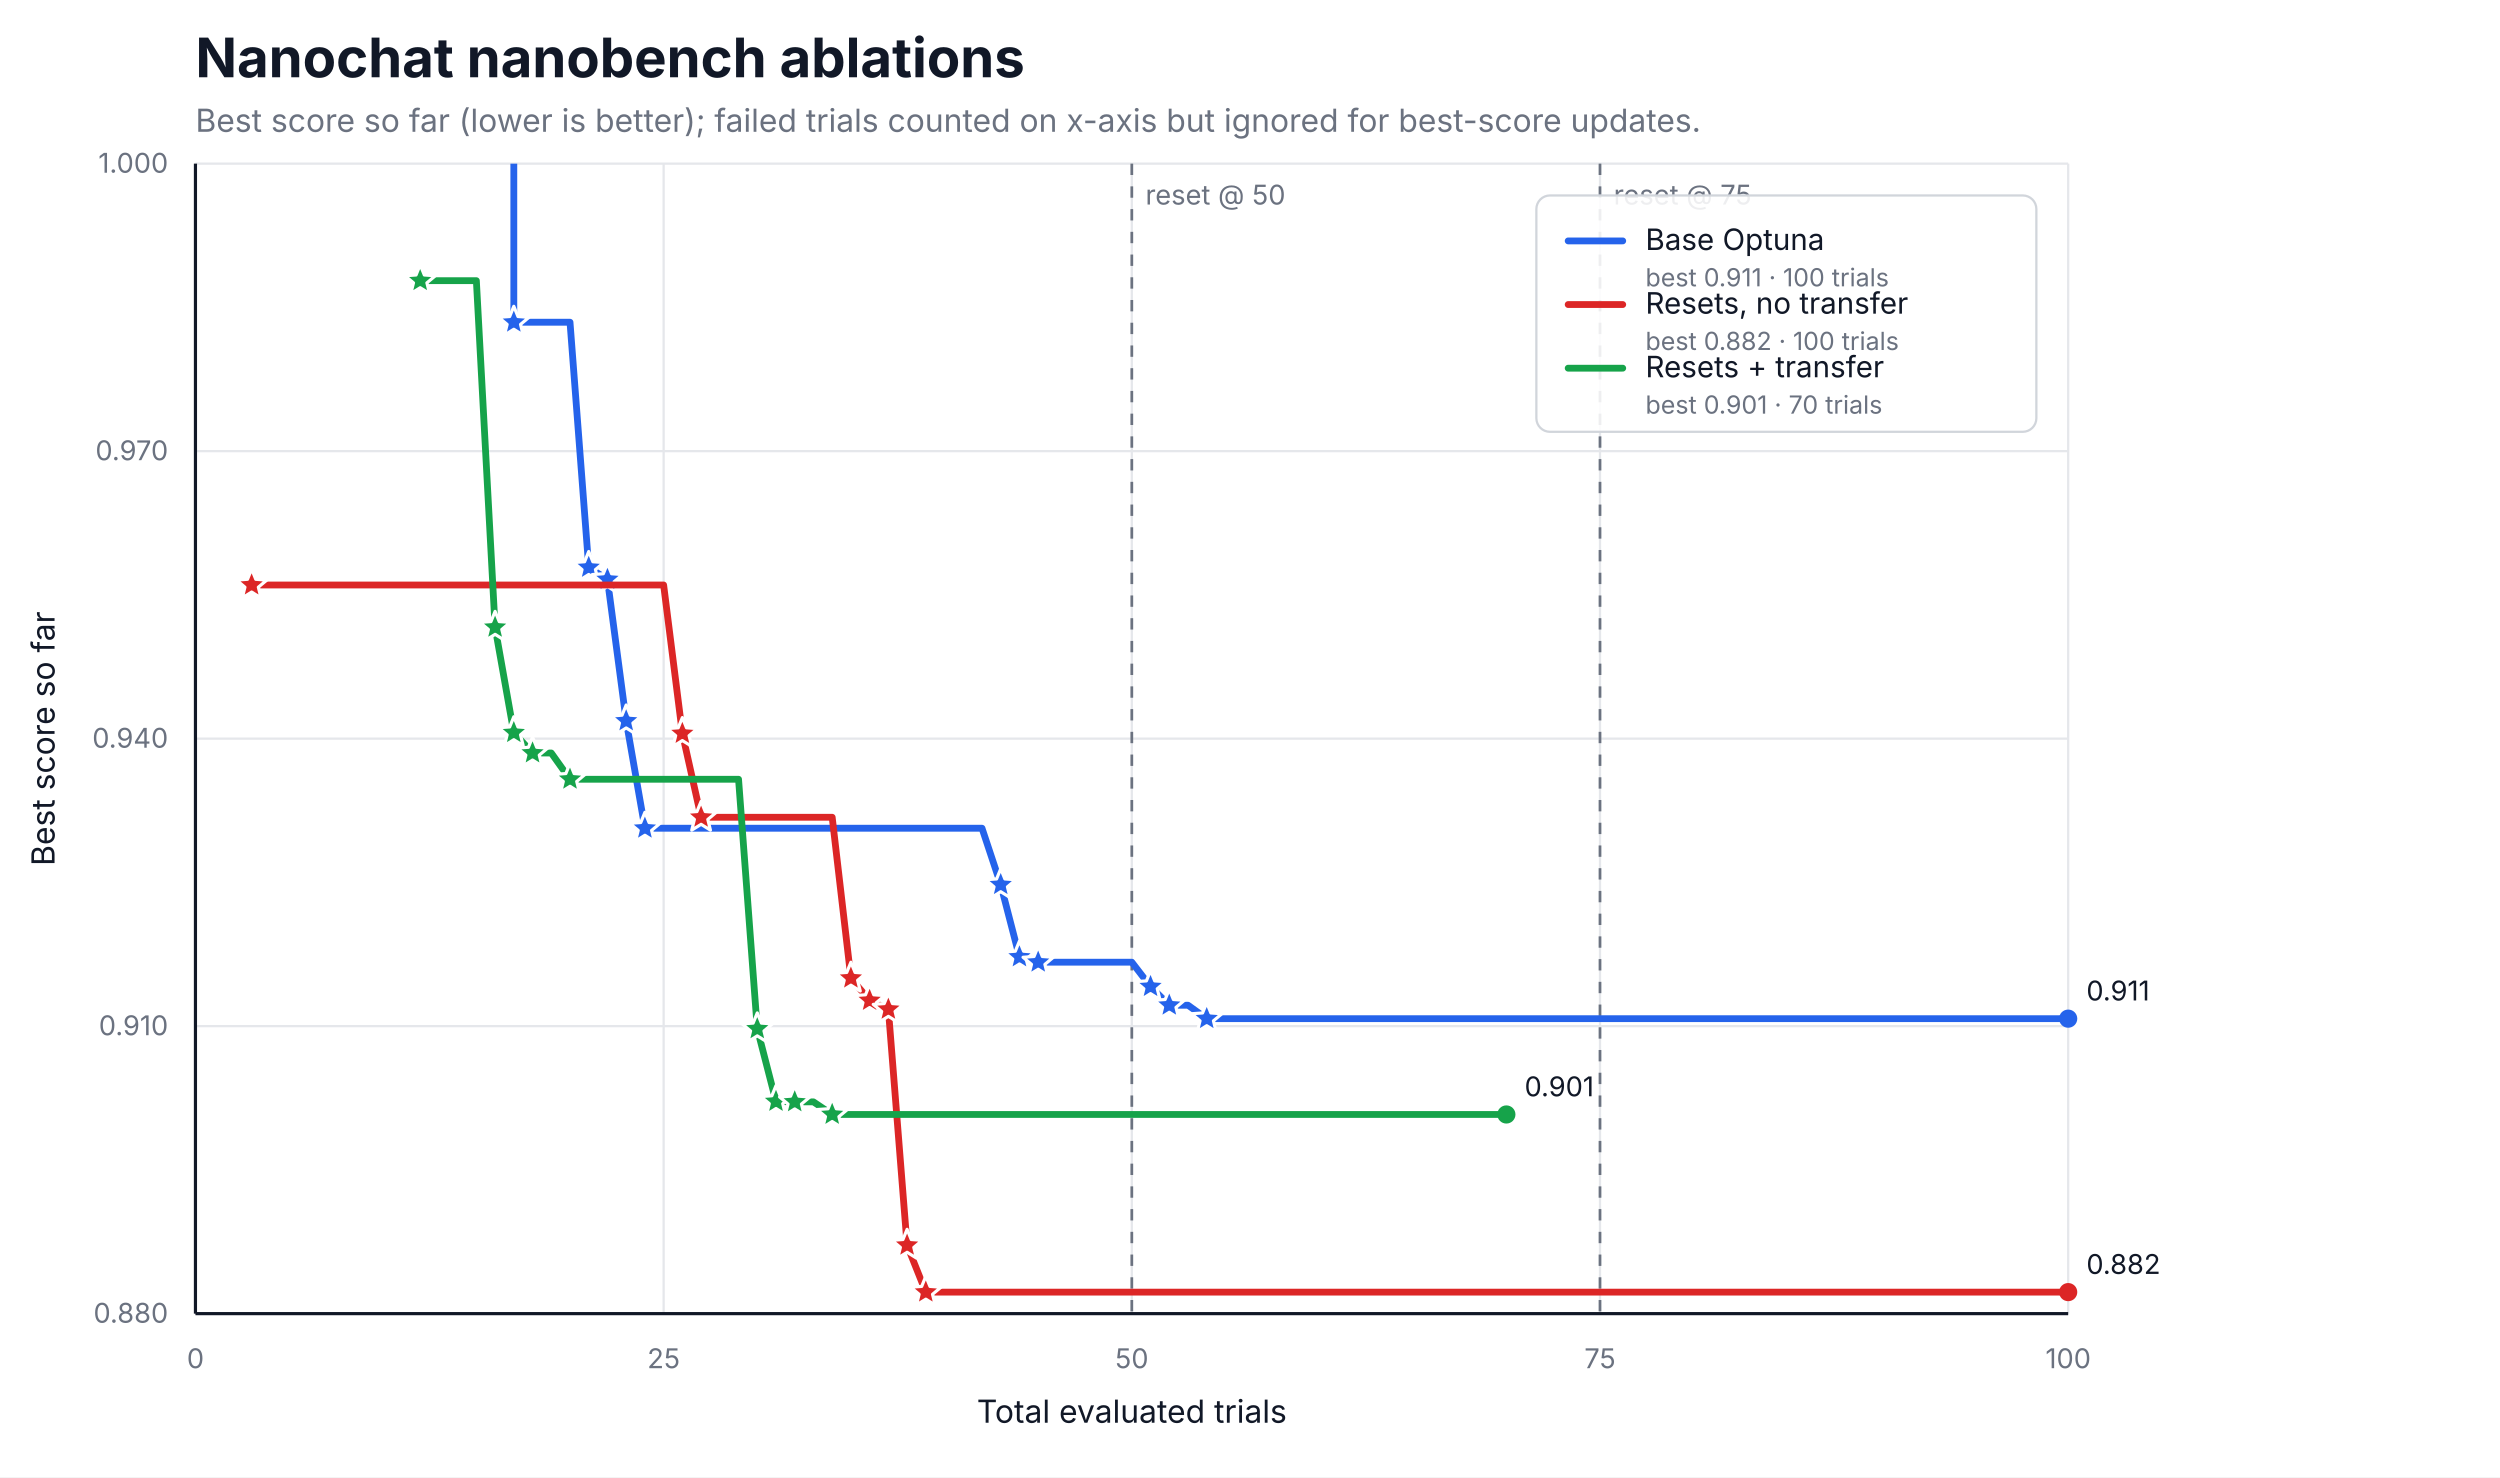
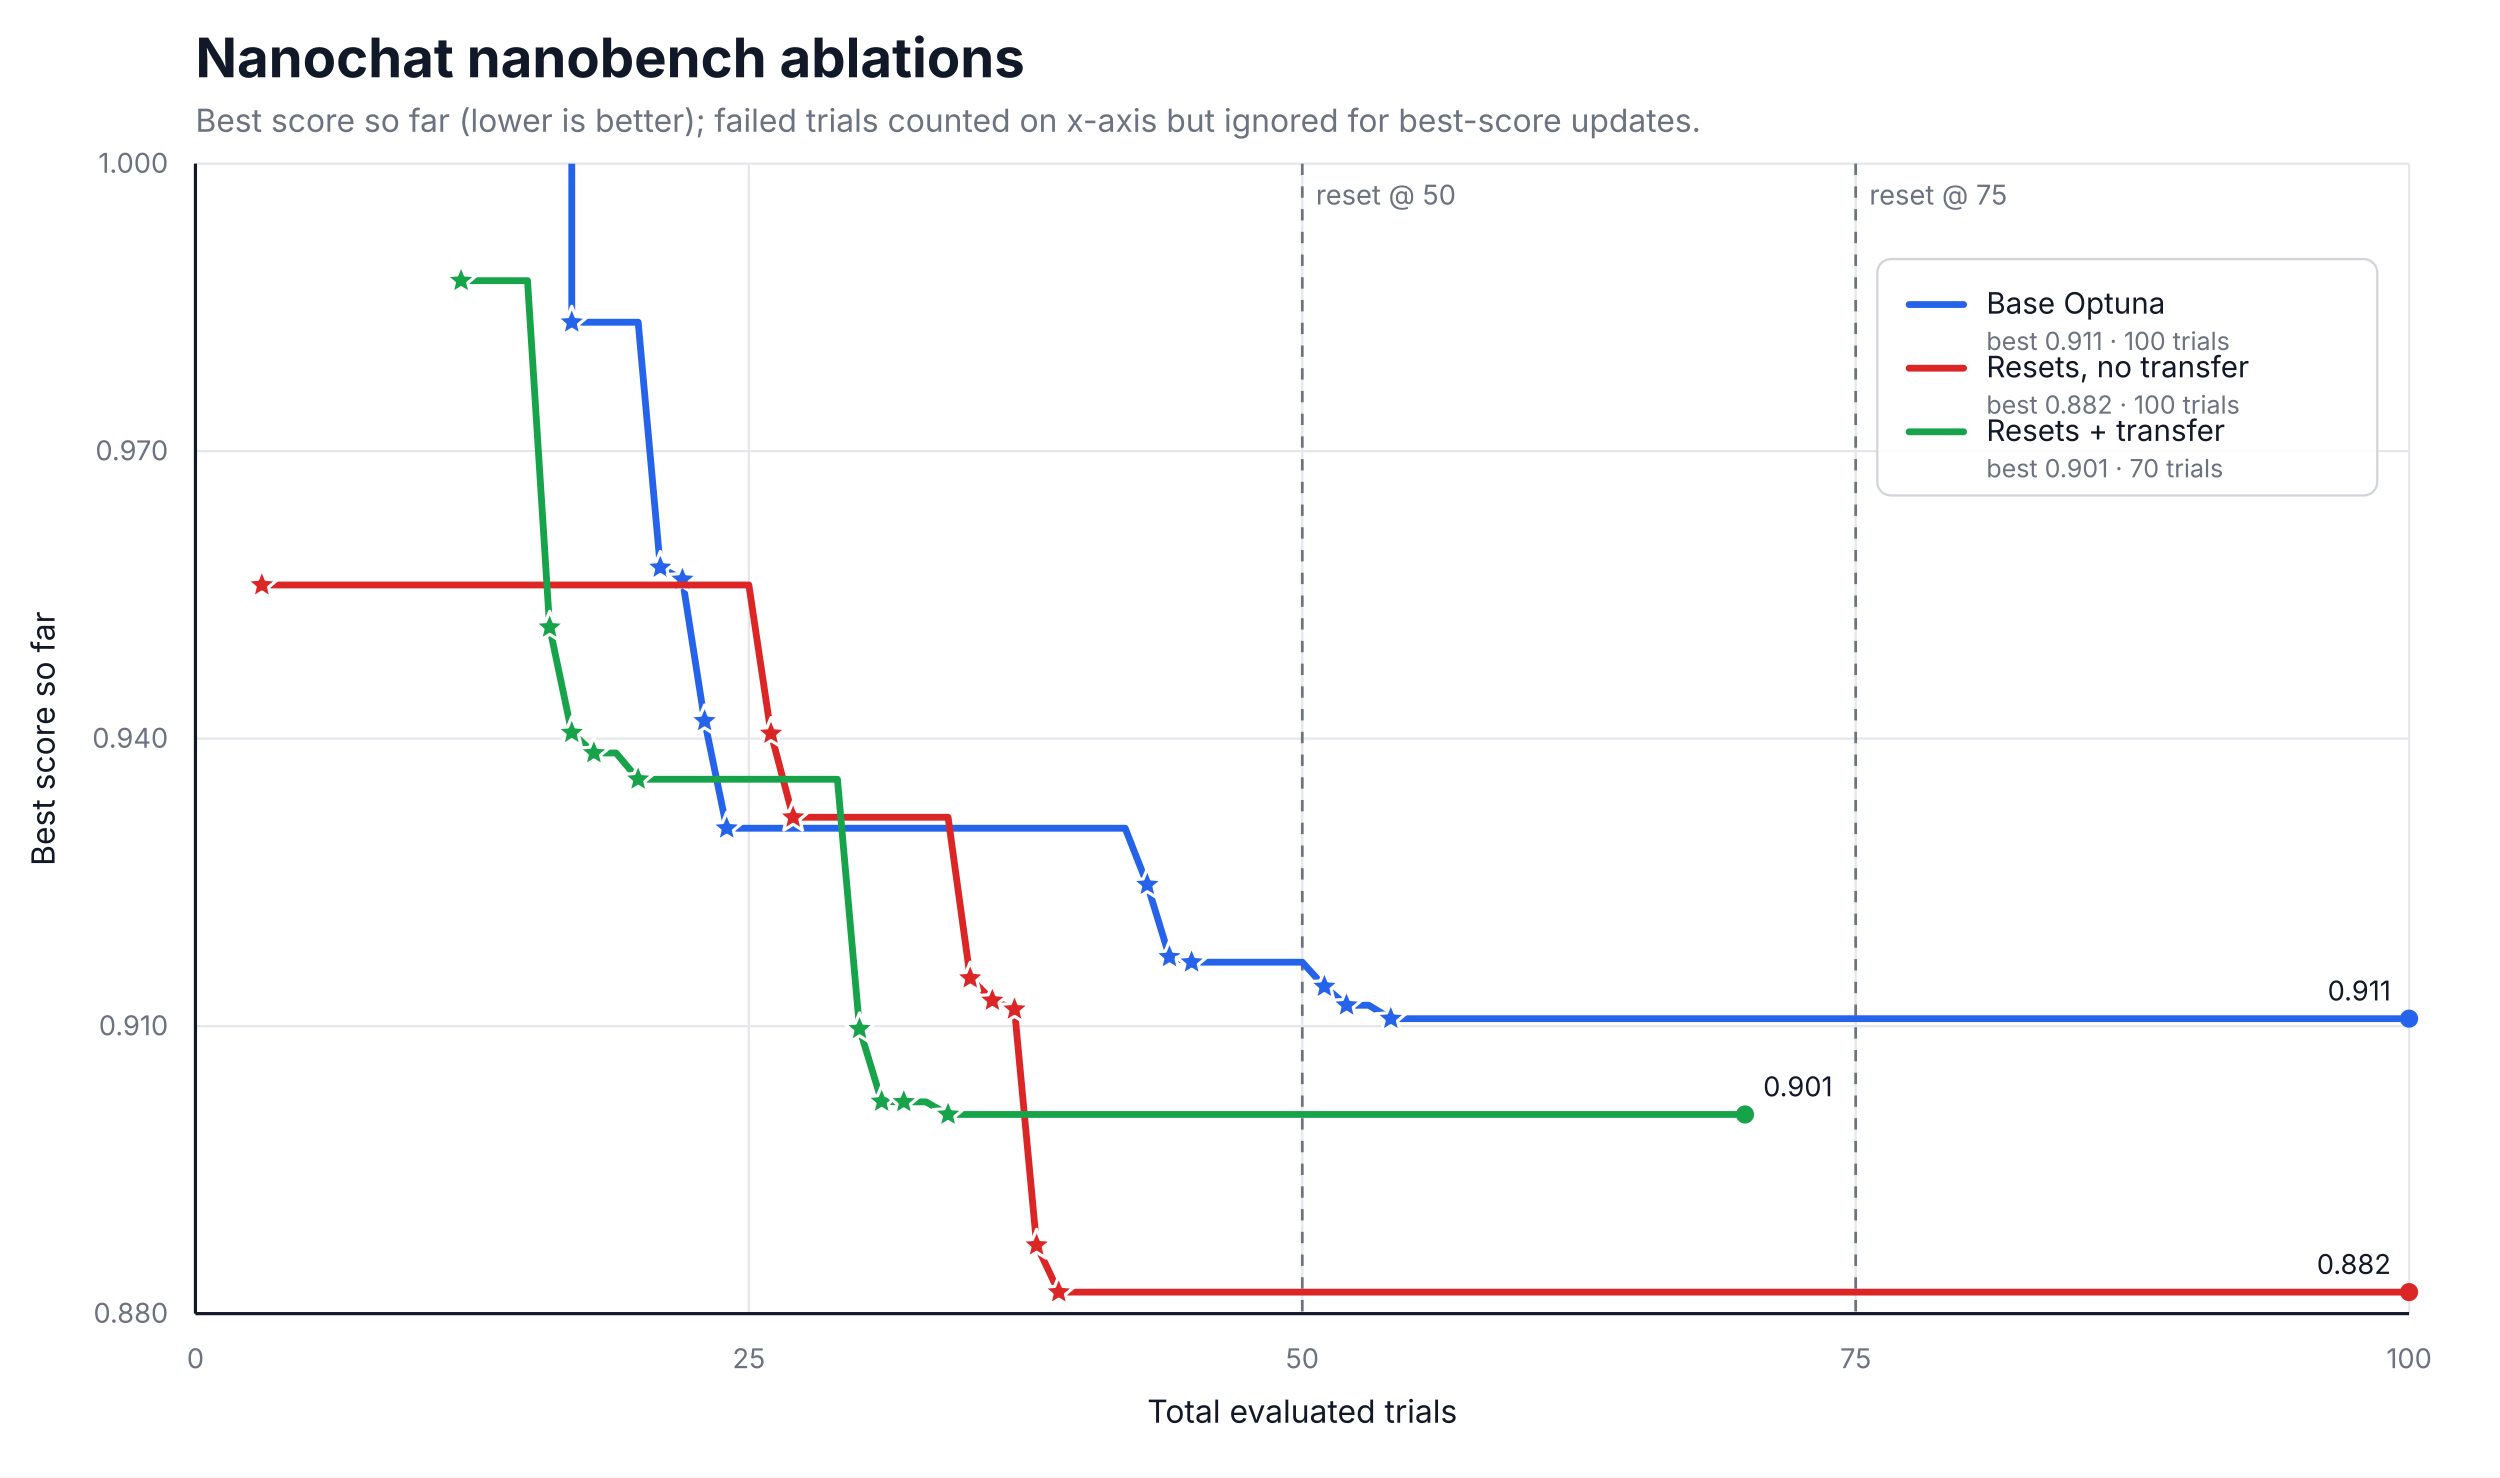
<svg xmlns="http://www.w3.org/2000/svg" width="1100" height="650" viewBox="0 0 1100 650" role="img" aria-label="Nanochat nanobench ablations">
  <style>
text{font-family:Inter,Arial,sans-serif;fill:#111827}
.muted{fill:#6b7280}
.grid{stroke:#e5e7eb;stroke-width:1}
.axis{stroke:#111827;stroke-width:1.4}
.reset{stroke:#6b7280;stroke-width:1.2;stroke-dasharray:5 5}
.line{fill:none;stroke-width:3;stroke-linecap:round;stroke-linejoin:round}
.star{stroke:#ffffff;stroke-width:1.4;stroke-linejoin:round}
.legend-bg{fill:#ffffff;fill-opacity:0.88;stroke:#d1d5db;stroke-width:1}
</style>
  <defs>
    <clipPath id="chart-clip">
-       <rect x="86" y="72" width="824" height="506" />
+       <rect x="86" y="72" width="974" height="506" />
    </clipPath>
  </defs>
  <rect width="1100" height="650" fill="#ffffff" />
  <text x="86" y="34" font-size="24" font-weight="700">Nanochat nanobench ablations</text>
  <text x="86" y="58" font-size="14" class="muted">Best score so far (lower is better); failed trials counted on x-axis but ignored for best-score updates.</text>
-   <line x1="86" y1="578" x2="910" y2="578" class="grid" />
+   <line x1="86" y1="578" x2="1060" y2="578" class="grid" />
  <text x="74" y="582" font-size="12" text-anchor="end" class="muted">0.880</text>
-   <line x1="86" y1="451.5" x2="910" y2="451.5" class="grid" />
+   <line x1="86" y1="451.5" x2="1060" y2="451.5" class="grid" />
  <text x="74" y="455.5" font-size="12" text-anchor="end" class="muted">0.910</text>
-   <line x1="86" y1="325" x2="910" y2="325" class="grid" />
+   <line x1="86" y1="325" x2="1060" y2="325" class="grid" />
  <text x="74" y="329" font-size="12" text-anchor="end" class="muted">0.940</text>
-   <line x1="86" y1="198.5" x2="910" y2="198.5" class="grid" />
+   <line x1="86" y1="198.5" x2="1060" y2="198.5" class="grid" />
  <text x="74" y="202.5" font-size="12" text-anchor="end" class="muted">0.970</text>
-   <line x1="86" y1="72" x2="910" y2="72" class="grid" />
+   <line x1="86" y1="72" x2="1060" y2="72" class="grid" />
  <text x="74" y="76" font-size="12" text-anchor="end" class="muted">1.000</text>
  <line x1="86" y1="72" x2="86" y2="578" class="grid" />
  <text x="86" y="602" font-size="12" text-anchor="middle" class="muted">0</text>
-   <line x1="292" y1="72" x2="292" y2="578" class="grid" />
-   <text x="292" y="602" font-size="12" text-anchor="middle" class="muted">25</text>
-   <line x1="498" y1="72" x2="498" y2="578" class="grid" />
-   <text x="498" y="602" font-size="12" text-anchor="middle" class="muted">50</text>
-   <line x1="704" y1="72" x2="704" y2="578" class="grid" />
-   <text x="704" y="602" font-size="12" text-anchor="middle" class="muted">75</text>
-   <line x1="910" y1="72" x2="910" y2="578" class="grid" />
-   <text x="910" y="602" font-size="12" text-anchor="middle" class="muted">100</text>
-   <line x1="498" y1="72" x2="498" y2="578" class="reset" />
-   <text x="504" y="90" font-size="12" class="muted">reset @ 50</text>
-   <line x1="704" y1="72" x2="704" y2="578" class="reset" />
-   <text x="710" y="90" font-size="12" class="muted">reset @ 75</text>
-   <line x1="86" y1="578" x2="910" y2="578" class="axis" />
+   <line x1="329.5" y1="72" x2="329.5" y2="578" class="grid" />
+   <text x="329.5" y="602" font-size="12" text-anchor="middle" class="muted">25</text>
+   <line x1="573" y1="72" x2="573" y2="578" class="grid" />
+   <text x="573" y="602" font-size="12" text-anchor="middle" class="muted">50</text>
+   <line x1="816.5" y1="72" x2="816.5" y2="578" class="grid" />
+   <text x="816.5" y="602" font-size="12" text-anchor="middle" class="muted">75</text>
+   <line x1="1060" y1="72" x2="1060" y2="578" class="grid" />
+   <text x="1060" y="602" font-size="12" text-anchor="middle" class="muted">100</text>
+   <line x1="573" y1="72" x2="573" y2="578" class="reset" />
+   <text x="579" y="90" font-size="12" class="muted">reset @ 50</text>
+   <line x1="816.5" y1="72" x2="816.5" y2="578" class="reset" />
+   <text x="822.5" y="90" font-size="12" class="muted">reset @ 75</text>
+   <line x1="86" y1="578" x2="1060" y2="578" class="axis" />
  <line x1="86" y1="72" x2="86" y2="578" class="axis" />
-   <text x="498" y="626" font-size="14" text-anchor="middle">Total evaluated trials</text>
+   <text x="573" y="626" font-size="14" text-anchor="middle">Total evaluated trials</text>
  <text transform="translate(24 325) rotate(-90)" font-size="14" text-anchor="middle">Best score so far</text>
-   <rect x="676" y="86" width="220" height="104" rx="6" class="legend-bg" />
+   <rect x="826" y="114" width="220" height="104" rx="6" class="legend-bg" />
  <g clip-path="url(#chart-clip)">
-     <path d="M176.64,-417378 L184.88,-417378 L193.12,-417378 L201.36,-417378 L209.6,-417378 L217.84,-417378 L226.08,141.78 L234.32,141.78 L242.56,141.78 L250.8,141.78 L259.04,249.67 L267.28,254.96 L275.52,317.2 L283.76,364.42 L292,364.42 L300.24,364.42 L308.48,364.42 L316.72,364.42 L324.96,364.42 L333.2,364.42 L341.44,364.42 L349.68,364.42 L357.92,364.42 L366.16,364.42 L374.4,364.42 L382.64,364.42 L390.88,364.42 L399.12,364.42 L407.36,364.42 L415.6,364.42 L423.84,364.42 L432.08,364.42 L440.32,389.25 L448.56,421.05 L456.8,423.37 L465.04,423.37 L473.28,423.37 L481.52,423.37 L489.76,423.37 L498,423.37 L506.24,434.09 L514.48,442.3 L522.72,442.3 L530.96,448.21 L539.2,448.21 L547.44,448.21 L555.68,448.21 L563.92,448.21 L572.16,448.21 L580.4,448.21 L588.64,448.21 L596.88,448.21 L605.12,448.21 L613.36,448.21 L621.6,448.21 L629.84,448.21 L638.08,448.21 L646.32,448.21 L654.56,448.21 L662.8,448.21 L671.04,448.21 L679.28,448.21 L687.52,448.21 L695.76,448.21 L704,448.21 L712.24,448.21 L720.48,448.21 L728.72,448.21 L736.96,448.21 L745.2,448.21 L753.44,448.21 L761.68,448.21 L769.92,448.21 L778.16,448.21 L786.4,448.21 L794.64,448.21 L802.88,448.21 L811.12,448.21 L819.36,448.21 L827.6,448.21 L835.84,448.21 L844.08,448.21 L852.32,448.21 L860.56,448.21 L868.8,448.21 L877.04,448.21 L885.28,448.21 L893.52,448.21 L901.76,448.21 L910,448.21" class="line" stroke="#2563eb" />
-     <polygon points="226.08,134.78 227.9,139.27 232.74,139.62 229.03,142.74 230.19,147.44 226.08,144.88 221.97,147.44 223.13,142.74 219.42,139.62 224.26,139.27" class="star" fill="#2563eb" />
-     <polygon points="259.04,242.67 260.86,247.17 265.7,247.51 261.99,250.63 263.15,255.34 259.04,252.77 254.93,255.34 256.09,250.63 252.38,247.51 257.22,247.17" class="star" fill="#2563eb" />
-     <polygon points="267.28,247.96 269.1,252.45 273.94,252.8 270.23,255.92 271.39,260.62 267.28,258.06 263.17,260.62 264.33,255.92 260.62,252.8 265.46,252.45" class="star" fill="#2563eb" />
-     <polygon points="275.52,310.2 277.34,314.69 282.18,315.04 278.47,318.16 279.63,322.86 275.52,320.3 271.41,322.86 272.57,318.16 268.86,315.04 273.7,314.69" class="star" fill="#2563eb" />
-     <polygon points="283.76,357.42 285.58,361.91 290.42,362.26 286.71,365.38 287.87,370.08 283.76,367.52 279.65,370.08 280.81,365.38 277.1,362.26 281.94,361.91" class="star" fill="#2563eb" />
-     <polygon points="440.32,382.25 442.14,386.74 446.98,387.09 443.27,390.21 444.43,394.91 440.32,392.35 436.21,394.91 437.37,390.21 433.66,387.09 438.5,386.74" class="star" fill="#2563eb" />
-     <polygon points="448.56,414.05 450.38,418.54 455.22,418.89 451.51,422.01 452.67,426.71 448.56,424.15 444.45,426.71 445.61,422.01 441.9,418.89 446.74,418.54" class="star" fill="#2563eb" />
-     <polygon points="456.8,416.37 458.62,420.86 463.46,421.2 459.75,424.32 460.91,429.03 456.8,426.47 452.69,429.03 453.85,424.32 450.14,421.2 454.98,420.86" class="star" fill="#2563eb" />
-     <polygon points="506.24,427.09 508.06,431.59 512.9,431.93 509.19,435.05 510.35,439.76 506.24,437.19 502.13,439.76 503.29,435.05 499.58,431.93 504.42,431.59" class="star" fill="#2563eb" />
-     <polygon points="514.48,435.3 516.3,439.79 521.14,440.13 517.43,443.25 518.59,447.96 514.48,445.4 510.37,447.96 511.53,443.25 507.82,440.13 512.66,439.79" class="star" fill="#2563eb" />
-     <polygon points="530.96,441.21 532.78,445.7 537.62,446.05 533.91,449.17 535.07,453.87 530.96,451.31 526.85,453.87 528.01,449.17 524.3,446.05 529.14,445.7" class="star" fill="#2563eb" />
+     <path d="M193.14,-417378 L202.88,-417378 L212.62,-417378 L222.36,-417378 L232.1,-417378 L241.84,-417378 L251.58,141.78 L261.32,141.78 L271.06,141.78 L280.8,141.78 L290.54,249.67 L300.28,254.96 L310.02,317.2 L319.76,364.42 L329.5,364.42 L339.24,364.42 L348.98,364.42 L358.72,364.42 L368.46,364.42 L378.2,364.42 L387.94,364.42 L397.68,364.42 L407.42,364.42 L417.16,364.42 L426.9,364.42 L436.64,364.42 L446.38,364.42 L456.12,364.42 L465.86,364.42 L475.6,364.42 L485.34,364.42 L495.08,364.42 L504.82,389.25 L514.56,421.05 L524.3,423.37 L534.04,423.37 L543.78,423.37 L553.52,423.37 L563.26,423.37 L573,423.37 L582.74,434.09 L592.48,442.3 L602.22,442.3 L611.96,448.21 L621.7,448.21 L631.44,448.21 L641.18,448.21 L650.92,448.21 L660.66,448.21 L670.4,448.21 L680.14,448.21 L689.88,448.21 L699.62,448.21 L709.36,448.21 L719.1,448.21 L728.84,448.21 L738.58,448.21 L748.32,448.21 L758.06,448.21 L767.8,448.21 L777.54,448.21 L787.28,448.21 L797.02,448.21 L806.76,448.21 L816.5,448.21 L826.24,448.21 L835.98,448.21 L845.72,448.21 L855.46,448.21 L865.2,448.21 L874.94,448.21 L884.68,448.21 L894.42,448.21 L904.16,448.21 L913.9,448.21 L923.64,448.21 L933.38,448.21 L943.12,448.21 L952.86,448.21 L962.6,448.21 L972.34,448.21 L982.08,448.21 L991.82,448.21 L1001.56,448.21 L1011.3,448.21 L1021.04,448.21 L1030.78,448.21 L1040.52,448.21 L1050.26,448.21 L1060,448.21" class="line" stroke="#2563eb" />
+     <polygon points="251.58,134.78 253.4,139.27 258.24,139.62 254.53,142.74 255.69,147.44 251.58,144.88 247.47,147.44 248.63,142.74 244.92,139.62 249.76,139.27" class="star" fill="#2563eb" />
+     <polygon points="290.54,242.67 292.36,247.17 297.2,247.51 293.49,250.63 294.65,255.34 290.54,252.77 286.43,255.34 287.59,250.63 283.88,247.51 288.72,247.17" class="star" fill="#2563eb" />
+     <polygon points="300.28,247.96 302.1,252.45 306.94,252.8 303.23,255.92 304.39,260.62 300.28,258.06 296.17,260.62 297.33,255.92 293.62,252.8 298.46,252.45" class="star" fill="#2563eb" />
+     <polygon points="310.02,310.2 311.84,314.69 316.68,315.04 312.97,318.16 314.13,322.86 310.02,320.3 305.91,322.86 307.07,318.16 303.36,315.04 308.2,314.69" class="star" fill="#2563eb" />
+     <polygon points="319.76,357.42 321.58,361.91 326.42,362.26 322.71,365.38 323.87,370.08 319.76,367.52 315.65,370.08 316.81,365.38 313.1,362.26 317.94,361.91" class="star" fill="#2563eb" />
+     <polygon points="504.82,382.25 506.64,386.74 511.48,387.09 507.77,390.21 508.93,394.91 504.82,392.35 500.71,394.91 501.87,390.21 498.16,387.09 503,386.74" class="star" fill="#2563eb" />
+     <polygon points="514.56,414.05 516.38,418.54 521.22,418.89 517.51,422.01 518.67,426.71 514.56,424.15 510.45,426.71 511.61,422.01 507.9,418.89 512.74,418.54" class="star" fill="#2563eb" />
+     <polygon points="524.3,416.37 526.12,420.86 530.96,421.2 527.25,424.32 528.41,429.03 524.3,426.47 520.19,429.03 521.35,424.32 517.64,421.2 522.48,420.86" class="star" fill="#2563eb" />
+     <polygon points="582.74,427.09 584.56,431.59 589.4,431.93 585.69,435.05 586.85,439.76 582.74,437.19 578.63,439.76 579.79,435.05 576.08,431.93 580.92,431.59" class="star" fill="#2563eb" />
+     <polygon points="592.48,435.3 594.3,439.79 599.14,440.13 595.43,443.25 596.59,447.96 592.48,445.4 588.37,447.96 589.53,443.25 585.82,440.13 590.66,439.79" class="star" fill="#2563eb" />
+     <polygon points="611.96,441.21 613.78,445.7 618.62,446.05 614.91,449.17 616.07,453.87 611.96,451.31 607.85,453.87 609.01,449.17 605.3,446.05 610.14,445.7" class="star" fill="#2563eb" />
  </g>
-   <circle cx="910" cy="448.21" r="4" fill="#2563eb" />
-   <text x="918" y="440.21" font-size="12" fill="#2563eb">0.911</text>
-   <line x1="690" y1="106" x2="714" y2="106" class="line" stroke="#2563eb" />
-   <text x="724" y="110" font-size="13">Base Optuna</text>
-   <text x="724" y="126" font-size="11" class="muted">best 0.911 · 100 trials</text>
+   <circle cx="1060" cy="448.21" r="4" fill="#2563eb" />
+   <text x="1052" y="440.21" font-size="12" text-anchor="end" fill="#2563eb">0.911</text>
+   <line x1="840" y1="134" x2="864" y2="134" class="line" stroke="#2563eb" />
+   <text x="874" y="138" font-size="13">Base Optuna</text>
+   <text x="874" y="154" font-size="11" class="muted">best 0.911 · 100 trials</text>
  <g clip-path="url(#chart-clip)">
-     <path d="M110.72,257.4 L118.96,257.4 L127.2,257.4 L135.44,257.4 L143.68,257.4 L151.92,257.4 L160.16,257.4 L168.4,257.4 L176.64,257.4 L184.88,257.4 L193.12,257.4 L201.36,257.4 L209.6,257.4 L217.84,257.4 L226.08,257.4 L234.32,257.4 L242.56,257.4 L250.8,257.4 L259.04,257.4 L267.28,257.4 L275.52,257.4 L283.76,257.4 L292,257.4 L300.24,322.74 L308.48,359.6 L316.72,359.6 L324.96,359.6 L333.2,359.6 L341.44,359.6 L349.68,359.6 L357.92,359.6 L366.16,359.6 L374.4,430.38 L382.64,440.22 L390.88,444.09 L399.12,547.9 L407.36,568.53 L415.6,568.53 L423.84,568.53 L432.08,568.53 L440.32,568.53 L448.56,568.53 L456.8,568.53 L465.04,568.53 L473.28,568.53 L481.52,568.53 L489.76,568.53 L498,568.53 L506.24,568.53 L514.48,568.53 L522.72,568.53 L530.96,568.53 L539.2,568.53 L547.44,568.53 L555.68,568.53 L563.92,568.53 L572.16,568.53 L580.4,568.53 L588.64,568.53 L596.88,568.53 L605.12,568.53 L613.36,568.53 L621.6,568.53 L629.84,568.53 L638.08,568.53 L646.32,568.53 L654.56,568.53 L662.8,568.53 L671.04,568.53 L679.28,568.53 L687.52,568.53 L695.76,568.53 L704,568.53 L712.24,568.53 L720.48,568.53 L728.72,568.53 L736.96,568.53 L745.2,568.53 L753.44,568.53 L761.68,568.53 L769.92,568.53 L778.16,568.53 L786.4,568.53 L794.64,568.53 L802.88,568.53 L811.12,568.53 L819.36,568.53 L827.6,568.53 L835.84,568.53 L844.08,568.53 L852.32,568.53 L860.56,568.53 L868.8,568.53 L877.04,568.53 L885.28,568.53 L893.52,568.53 L901.76,568.53 L910,568.53" class="line" stroke="#dc2626" />
-     <polygon points="110.72,250.4 112.54,254.89 117.38,255.24 113.67,258.36 114.83,263.07 110.72,260.5 106.61,263.07 107.77,258.36 104.06,255.24 108.9,254.89" class="star" fill="#dc2626" />
-     <polygon points="300.24,315.74 302.06,320.23 306.9,320.58 303.19,323.7 304.35,328.4 300.24,325.84 296.13,328.4 297.29,323.7 293.58,320.58 298.42,320.23" class="star" fill="#dc2626" />
-     <polygon points="308.48,352.6 310.3,357.09 315.14,357.43 311.43,360.56 312.59,365.26 308.48,362.7 304.37,365.26 305.53,360.56 301.82,357.43 306.66,357.09" class="star" fill="#dc2626" />
-     <polygon points="374.4,423.38 376.22,427.87 381.06,428.22 377.35,431.34 378.51,436.05 374.4,433.48 370.29,436.05 371.45,431.34 367.74,428.22 372.58,427.87" class="star" fill="#dc2626" />
-     <polygon points="382.64,433.22 384.46,437.71 389.3,438.05 385.59,441.17 386.75,445.88 382.64,443.32 378.53,445.88 379.69,441.17 375.98,438.05 380.82,437.71" class="star" fill="#dc2626" />
-     <polygon points="390.88,437.09 392.7,441.58 397.54,441.93 393.83,445.05 394.99,449.75 390.88,447.19 386.77,449.75 387.93,445.05 384.22,441.93 389.06,441.58" class="star" fill="#dc2626" />
-     <polygon points="399.12,540.9 400.94,545.39 405.78,545.73 402.07,548.86 403.23,553.56 399.12,551 395.01,553.56 396.17,548.86 392.46,545.73 397.3,545.39" class="star" fill="#dc2626" />
-     <polygon points="407.36,561.53 409.18,566.02 414.02,566.37 410.31,569.49 411.47,574.19 407.36,571.63 403.25,574.19 404.41,569.49 400.7,566.37 405.54,566.02" class="star" fill="#dc2626" />
+     <path d="M115.22,257.4 L124.96,257.4 L134.7,257.4 L144.44,257.4 L154.18,257.4 L163.92,257.4 L173.66,257.4 L183.4,257.4 L193.14,257.4 L202.88,257.4 L212.62,257.4 L222.36,257.4 L232.1,257.4 L241.84,257.4 L251.58,257.4 L261.32,257.4 L271.06,257.4 L280.8,257.4 L290.54,257.4 L300.28,257.4 L310.02,257.4 L319.76,257.4 L329.5,257.4 L339.24,322.74 L348.98,359.6 L358.72,359.6 L368.46,359.6 L378.2,359.6 L387.94,359.6 L397.68,359.6 L407.42,359.6 L417.16,359.6 L426.9,430.38 L436.64,440.22 L446.38,444.09 L456.12,547.9 L465.86,568.53 L475.6,568.53 L485.34,568.53 L495.08,568.53 L504.82,568.53 L514.56,568.53 L524.3,568.53 L534.04,568.53 L543.78,568.53 L553.52,568.53 L563.26,568.53 L573,568.53 L582.74,568.53 L592.48,568.53 L602.22,568.53 L611.96,568.53 L621.7,568.53 L631.44,568.53 L641.18,568.53 L650.92,568.53 L660.66,568.53 L670.4,568.53 L680.14,568.53 L689.88,568.53 L699.62,568.53 L709.36,568.53 L719.1,568.53 L728.84,568.53 L738.58,568.53 L748.32,568.53 L758.06,568.53 L767.8,568.53 L777.54,568.53 L787.28,568.53 L797.02,568.53 L806.76,568.53 L816.5,568.53 L826.24,568.53 L835.98,568.53 L845.72,568.53 L855.46,568.53 L865.2,568.53 L874.94,568.53 L884.68,568.53 L894.42,568.53 L904.16,568.53 L913.9,568.53 L923.64,568.53 L933.38,568.53 L943.12,568.53 L952.86,568.53 L962.6,568.53 L972.34,568.53 L982.08,568.53 L991.82,568.53 L1001.56,568.53 L1011.3,568.53 L1021.04,568.53 L1030.78,568.53 L1040.52,568.53 L1050.26,568.53 L1060,568.53" class="line" stroke="#dc2626" />
+     <polygon points="115.22,250.4 117.04,254.89 121.88,255.24 118.17,258.36 119.33,263.07 115.22,260.5 111.11,263.07 112.27,258.36 108.56,255.24 113.4,254.89" class="star" fill="#dc2626" />
+     <polygon points="339.24,315.74 341.06,320.23 345.9,320.58 342.19,323.7 343.35,328.4 339.24,325.84 335.13,328.4 336.29,323.7 332.58,320.58 337.42,320.23" class="star" fill="#dc2626" />
+     <polygon points="348.98,352.6 350.8,357.09 355.64,357.43 351.93,360.56 353.09,365.26 348.98,362.7 344.87,365.26 346.03,360.56 342.32,357.43 347.16,357.09" class="star" fill="#dc2626" />
+     <polygon points="426.9,423.38 428.72,427.87 433.56,428.22 429.85,431.34 431.01,436.05 426.9,433.48 422.79,436.05 423.95,431.34 420.24,428.22 425.08,427.87" class="star" fill="#dc2626" />
+     <polygon points="436.64,433.22 438.46,437.71 443.3,438.05 439.59,441.17 440.75,445.88 436.64,443.32 432.53,445.88 433.69,441.17 429.98,438.05 434.82,437.71" class="star" fill="#dc2626" />
+     <polygon points="446.38,437.09 448.2,441.58 453.04,441.93 449.33,445.05 450.49,449.75 446.38,447.19 442.27,449.75 443.43,445.05 439.72,441.93 444.56,441.58" class="star" fill="#dc2626" />
+     <polygon points="456.12,540.9 457.94,545.39 462.78,545.73 459.07,548.86 460.23,553.56 456.12,551 452.01,553.56 453.17,548.86 449.46,545.73 454.3,545.39" class="star" fill="#dc2626" />
+     <polygon points="465.86,561.53 467.68,566.02 472.52,566.37 468.81,569.49 469.97,574.19 465.86,571.63 461.75,574.19 462.91,569.49 459.2,566.37 464.04,566.02" class="star" fill="#dc2626" />
  </g>
-   <circle cx="910" cy="568.53" r="4" fill="#dc2626" />
-   <text x="918" y="560.53" font-size="12" fill="#dc2626">0.882</text>
-   <line x1="690" y1="134" x2="714" y2="134" class="line" stroke="#dc2626" />
-   <text x="724" y="138" font-size="13">Resets, no transfer</text>
-   <text x="724" y="154" font-size="11" class="muted">best 0.882 · 100 trials</text>
+   <circle cx="1060" cy="568.53" r="4" fill="#dc2626" />
+   <text x="1052" y="560.53" font-size="12" text-anchor="end" fill="#dc2626">0.882</text>
+   <line x1="840" y1="162" x2="864" y2="162" class="line" stroke="#dc2626" />
+   <text x="874" y="166" font-size="13">Resets, no transfer</text>
+   <text x="874" y="182" font-size="11" class="muted">best 0.882 · 100 trials</text>
  <g clip-path="url(#chart-clip)">
-     <path d="M184.88,123.5 L193.12,123.5 L201.36,123.5 L209.6,123.5 L217.84,276.01 L226.08,322.37 L234.32,331.32 L242.56,331.32 L250.8,342.88 L259.04,342.88 L267.28,342.88 L275.52,342.88 L283.76,342.88 L292,342.88 L300.24,342.88 L308.48,342.88 L316.72,342.88 L324.96,342.88 L333.2,452.68 L341.44,484.65 L349.68,484.83 L357.92,484.83 L366.16,490.37 L374.4,490.37 L382.64,490.37 L390.88,490.37 L399.12,490.37 L407.36,490.37 L415.6,490.37 L423.84,490.37 L432.08,490.37 L440.32,490.37 L448.56,490.37 L456.8,490.37 L465.04,490.37 L473.28,490.37 L481.52,490.37 L489.76,490.37 L498,490.37 L506.24,490.37 L514.48,490.37 L522.72,490.37 L530.96,490.37 L539.2,490.37 L547.44,490.37 L555.68,490.37 L563.92,490.37 L572.16,490.37 L580.4,490.37 L588.64,490.37 L596.88,490.37 L605.12,490.37 L613.36,490.37 L621.6,490.37 L629.84,490.37 L638.08,490.37 L646.32,490.37 L654.56,490.37 L662.8,490.37" class="line" stroke="#16a34a" />
-     <polygon points="184.88,116.5 186.7,120.99 191.54,121.34 187.83,124.46 188.99,129.16 184.88,126.6 180.77,129.16 181.93,124.46 178.22,121.34 183.06,120.99" class="star" fill="#16a34a" />
-     <polygon points="217.84,269.01 219.66,273.5 224.5,273.84 220.79,276.96 221.95,281.67 217.84,279.11 213.73,281.67 214.89,276.96 211.18,273.84 216.02,273.5" class="star" fill="#16a34a" />
-     <polygon points="226.08,315.37 227.9,319.86 232.74,320.21 229.03,323.33 230.19,328.03 226.08,325.47 221.97,328.03 223.13,323.33 219.42,320.21 224.26,319.86" class="star" fill="#16a34a" />
-     <polygon points="234.32,324.32 236.14,328.81 240.98,329.15 237.27,332.27 238.43,336.98 234.32,334.42 230.21,336.98 231.37,332.27 227.66,329.15 232.5,328.81" class="star" fill="#16a34a" />
-     <polygon points="250.8,335.88 252.62,340.37 257.46,340.72 253.75,343.84 254.91,348.55 250.8,345.98 246.69,348.55 247.85,343.84 244.14,340.72 248.98,340.37" class="star" fill="#16a34a" />
-     <polygon points="333.2,445.68 335.02,450.17 339.86,450.51 336.15,453.63 337.31,458.34 333.2,455.78 329.09,458.34 330.25,453.63 326.54,450.51 331.38,450.17" class="star" fill="#16a34a" />
-     <polygon points="341.44,477.65 343.26,482.14 348.1,482.49 344.39,485.61 345.55,490.31 341.44,487.75 337.33,490.31 338.49,485.61 334.78,482.49 339.62,482.14" class="star" fill="#16a34a" />
-     <polygon points="349.68,477.83 351.5,482.32 356.34,482.67 352.63,485.79 353.79,490.5 349.68,487.93 345.57,490.5 346.73,485.79 343.02,482.67 347.86,482.32" class="star" fill="#16a34a" />
-     <polygon points="366.16,483.37 367.98,487.86 372.82,488.2 369.11,491.32 370.27,496.03 366.16,493.47 362.05,496.03 363.21,491.32 359.5,488.2 364.34,487.86" class="star" fill="#16a34a" />
+     <path d="M202.88,123.5 L212.62,123.5 L222.36,123.5 L232.1,123.5 L241.84,276.01 L251.58,322.37 L261.32,331.32 L271.06,331.32 L280.8,342.88 L290.54,342.88 L300.28,342.88 L310.02,342.88 L319.76,342.88 L329.5,342.88 L339.24,342.88 L348.98,342.88 L358.72,342.88 L368.46,342.88 L378.2,452.68 L387.94,484.65 L397.68,484.83 L407.42,484.83 L417.16,490.37 L426.9,490.37 L436.64,490.37 L446.38,490.37 L456.12,490.37 L465.86,490.37 L475.6,490.37 L485.34,490.37 L495.08,490.37 L504.82,490.37 L514.56,490.37 L524.3,490.37 L534.04,490.37 L543.78,490.37 L553.52,490.37 L563.26,490.37 L573,490.37 L582.74,490.37 L592.48,490.37 L602.22,490.37 L611.96,490.37 L621.7,490.37 L631.44,490.37 L641.18,490.37 L650.92,490.37 L660.66,490.37 L670.4,490.37 L680.14,490.37 L689.88,490.37 L699.62,490.37 L709.36,490.37 L719.1,490.37 L728.84,490.37 L738.58,490.37 L748.32,490.37 L758.06,490.37 L767.8,490.37" class="line" stroke="#16a34a" />
+     <polygon points="202.88,116.5 204.7,120.99 209.54,121.34 205.83,124.46 206.99,129.16 202.88,126.6 198.77,129.16 199.93,124.46 196.22,121.34 201.06,120.99" class="star" fill="#16a34a" />
+     <polygon points="241.84,269.01 243.66,273.5 248.5,273.84 244.79,276.96 245.95,281.67 241.84,279.11 237.73,281.67 238.89,276.96 235.18,273.84 240.02,273.5" class="star" fill="#16a34a" />
+     <polygon points="251.58,315.37 253.4,319.86 258.24,320.21 254.53,323.33 255.69,328.03 251.58,325.47 247.47,328.03 248.63,323.33 244.92,320.21 249.76,319.86" class="star" fill="#16a34a" />
+     <polygon points="261.32,324.32 263.14,328.81 267.98,329.15 264.27,332.27 265.43,336.98 261.32,334.42 257.21,336.98 258.37,332.27 254.66,329.15 259.5,328.81" class="star" fill="#16a34a" />
+     <polygon points="280.8,335.88 282.62,340.37 287.46,340.72 283.75,343.84 284.91,348.55 280.8,345.98 276.69,348.55 277.85,343.84 274.14,340.72 278.98,340.37" class="star" fill="#16a34a" />
+     <polygon points="378.2,445.68 380.02,450.17 384.86,450.51 381.15,453.63 382.31,458.34 378.2,455.78 374.09,458.34 375.25,453.63 371.54,450.51 376.38,450.17" class="star" fill="#16a34a" />
+     <polygon points="387.94,477.65 389.76,482.14 394.6,482.49 390.89,485.61 392.05,490.31 387.94,487.75 383.83,490.31 384.99,485.61 381.28,482.49 386.12,482.14" class="star" fill="#16a34a" />
+     <polygon points="397.68,477.83 399.5,482.32 404.34,482.67 400.63,485.79 401.79,490.5 397.68,487.93 393.57,490.5 394.73,485.79 391.02,482.67 395.86,482.32" class="star" fill="#16a34a" />
+     <polygon points="417.16,483.37 418.98,487.86 423.82,488.2 420.11,491.32 421.27,496.03 417.16,493.47 413.05,496.03 414.21,491.32 410.5,488.2 415.34,487.86" class="star" fill="#16a34a" />
  </g>
-   <circle cx="662.8" cy="490.37" r="4" fill="#16a34a" />
-   <text x="670.8" y="482.37" font-size="12" fill="#16a34a">0.901</text>
-   <line x1="690" y1="162" x2="714" y2="162" class="line" stroke="#16a34a" />
-   <text x="724" y="166" font-size="13">Resets + transfer</text>
-   <text x="724" y="182" font-size="11" class="muted">best 0.901 · 70 trials</text>
+   <circle cx="767.8" cy="490.37" r="4" fill="#16a34a" />
+   <text x="775.8" y="482.37" font-size="12" text-anchor="start" fill="#16a34a">0.901</text>
+   <line x1="840" y1="190" x2="864" y2="190" class="line" stroke="#16a34a" />
+   <text x="874" y="194" font-size="13">Resets + transfer</text>
+   <text x="874" y="210" font-size="11" class="muted">best 0.901 · 70 trials</text>
</svg>
